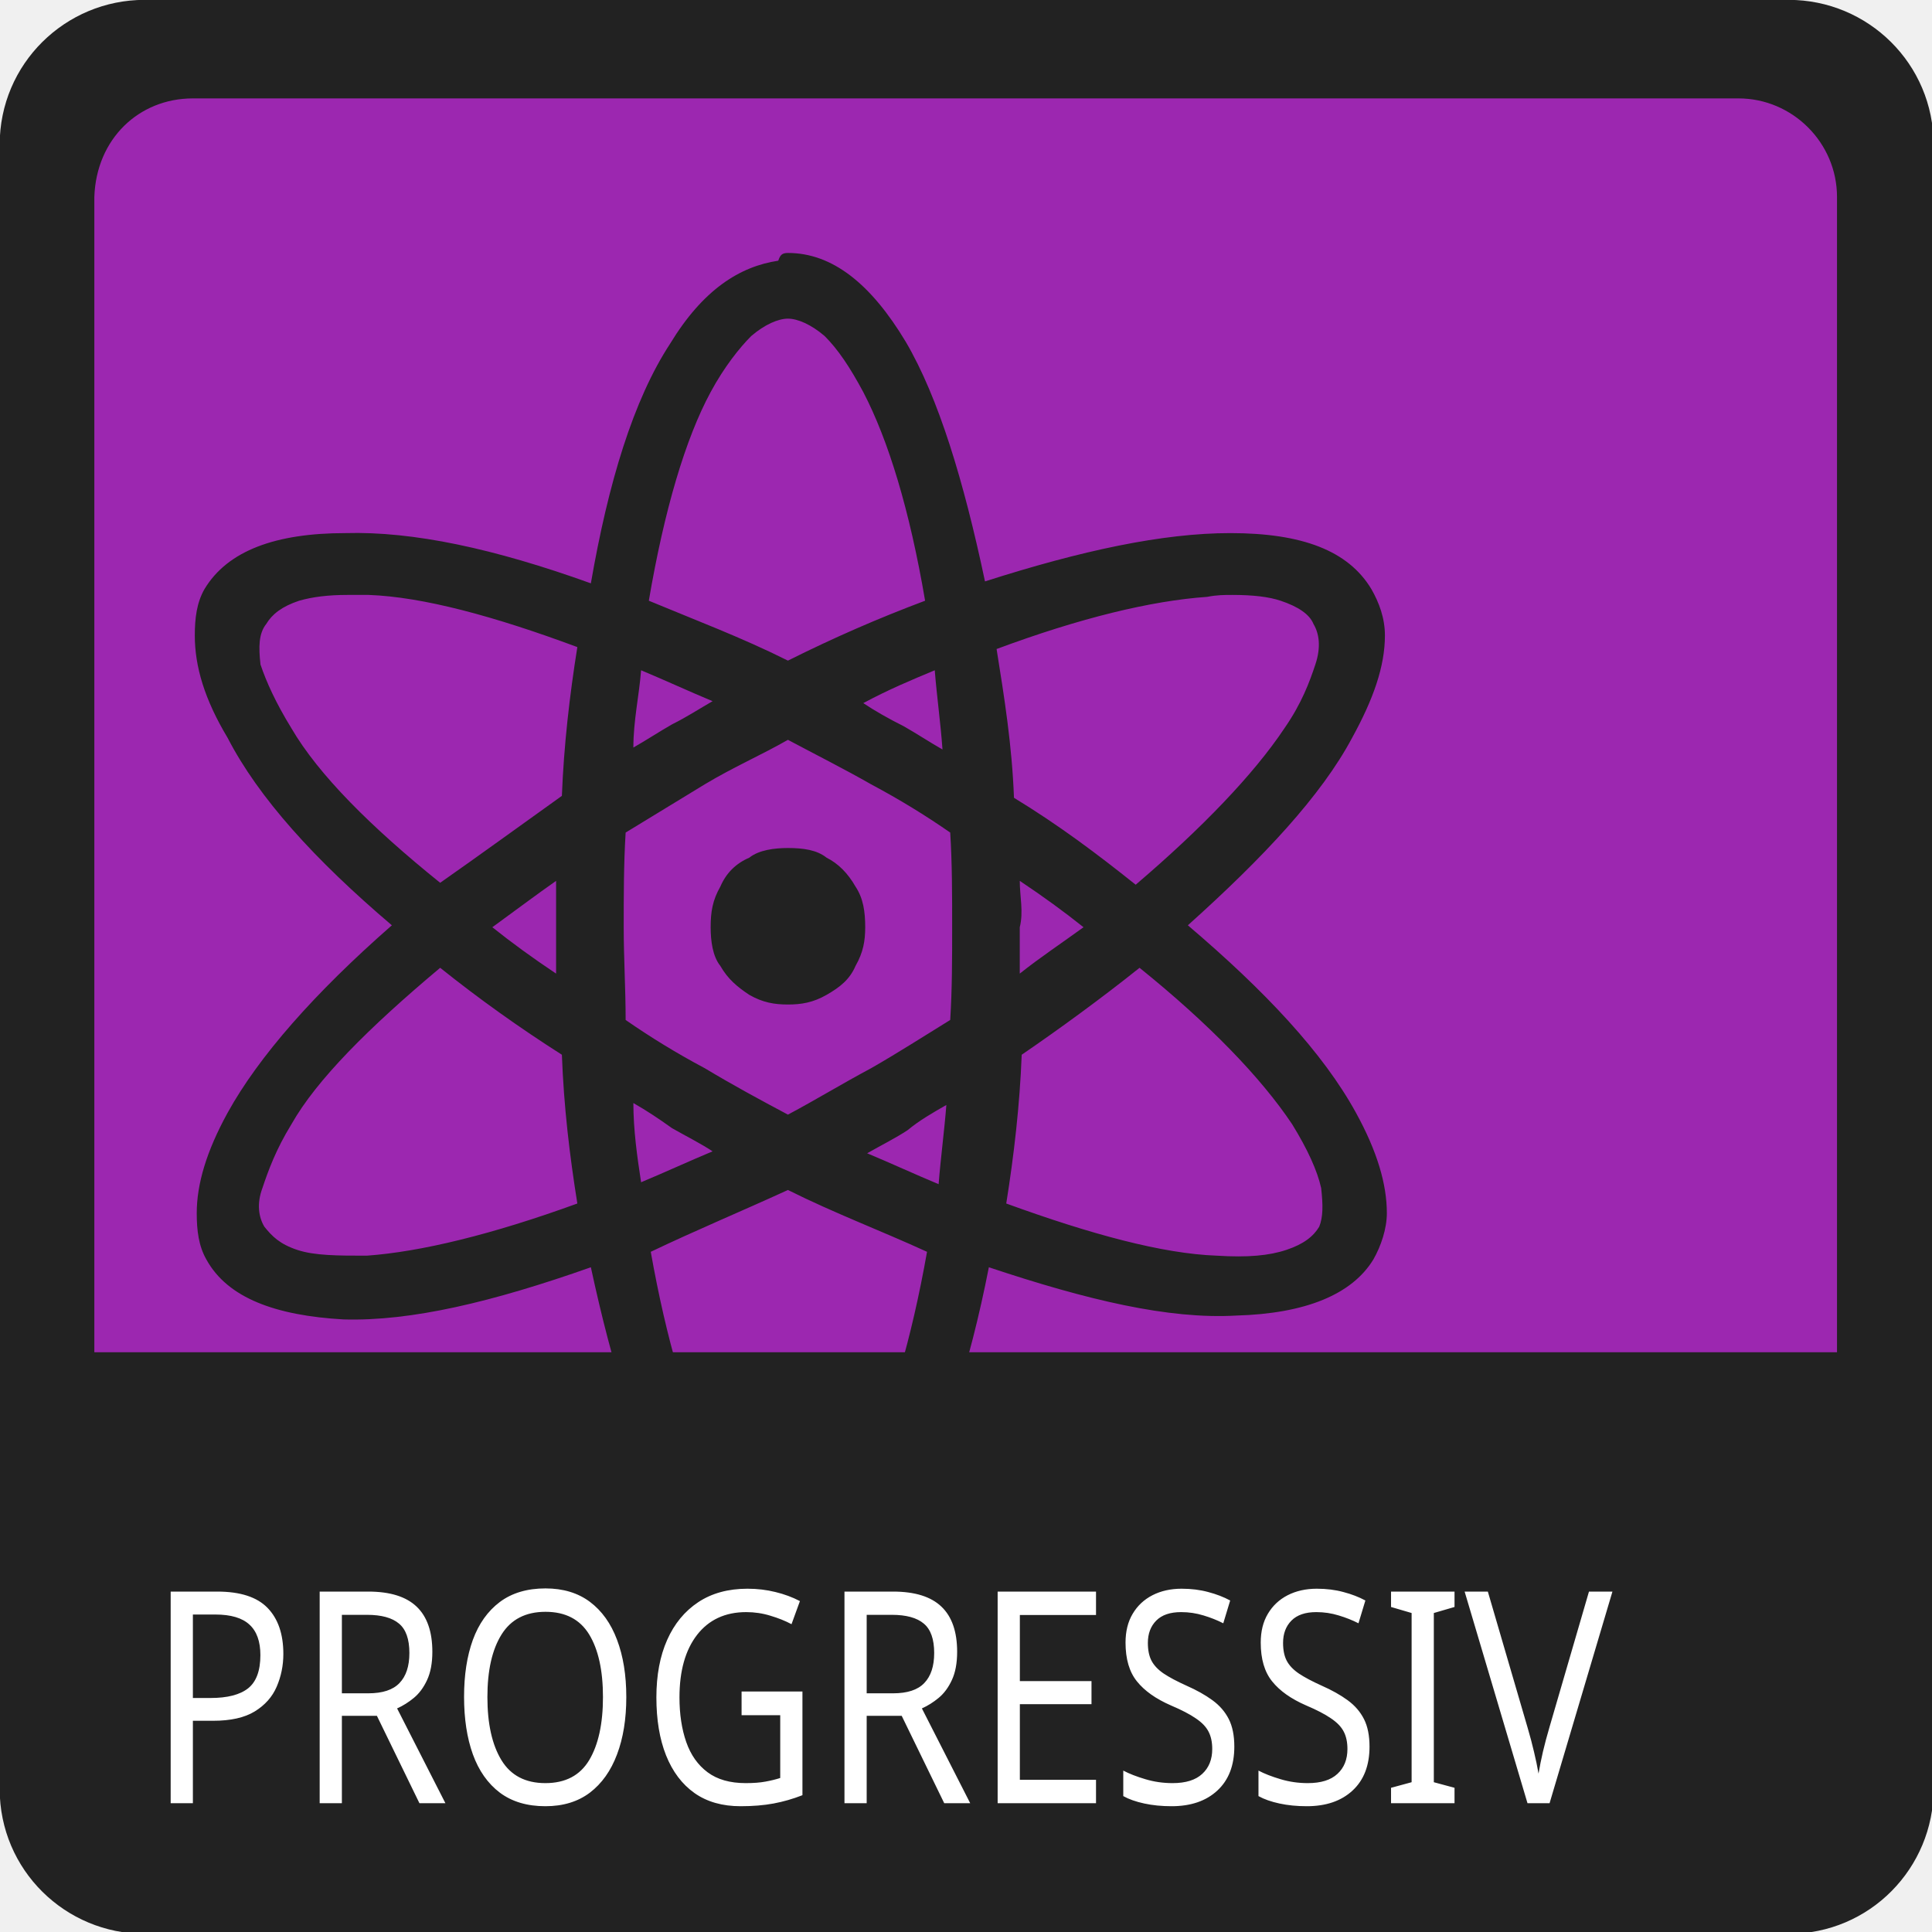
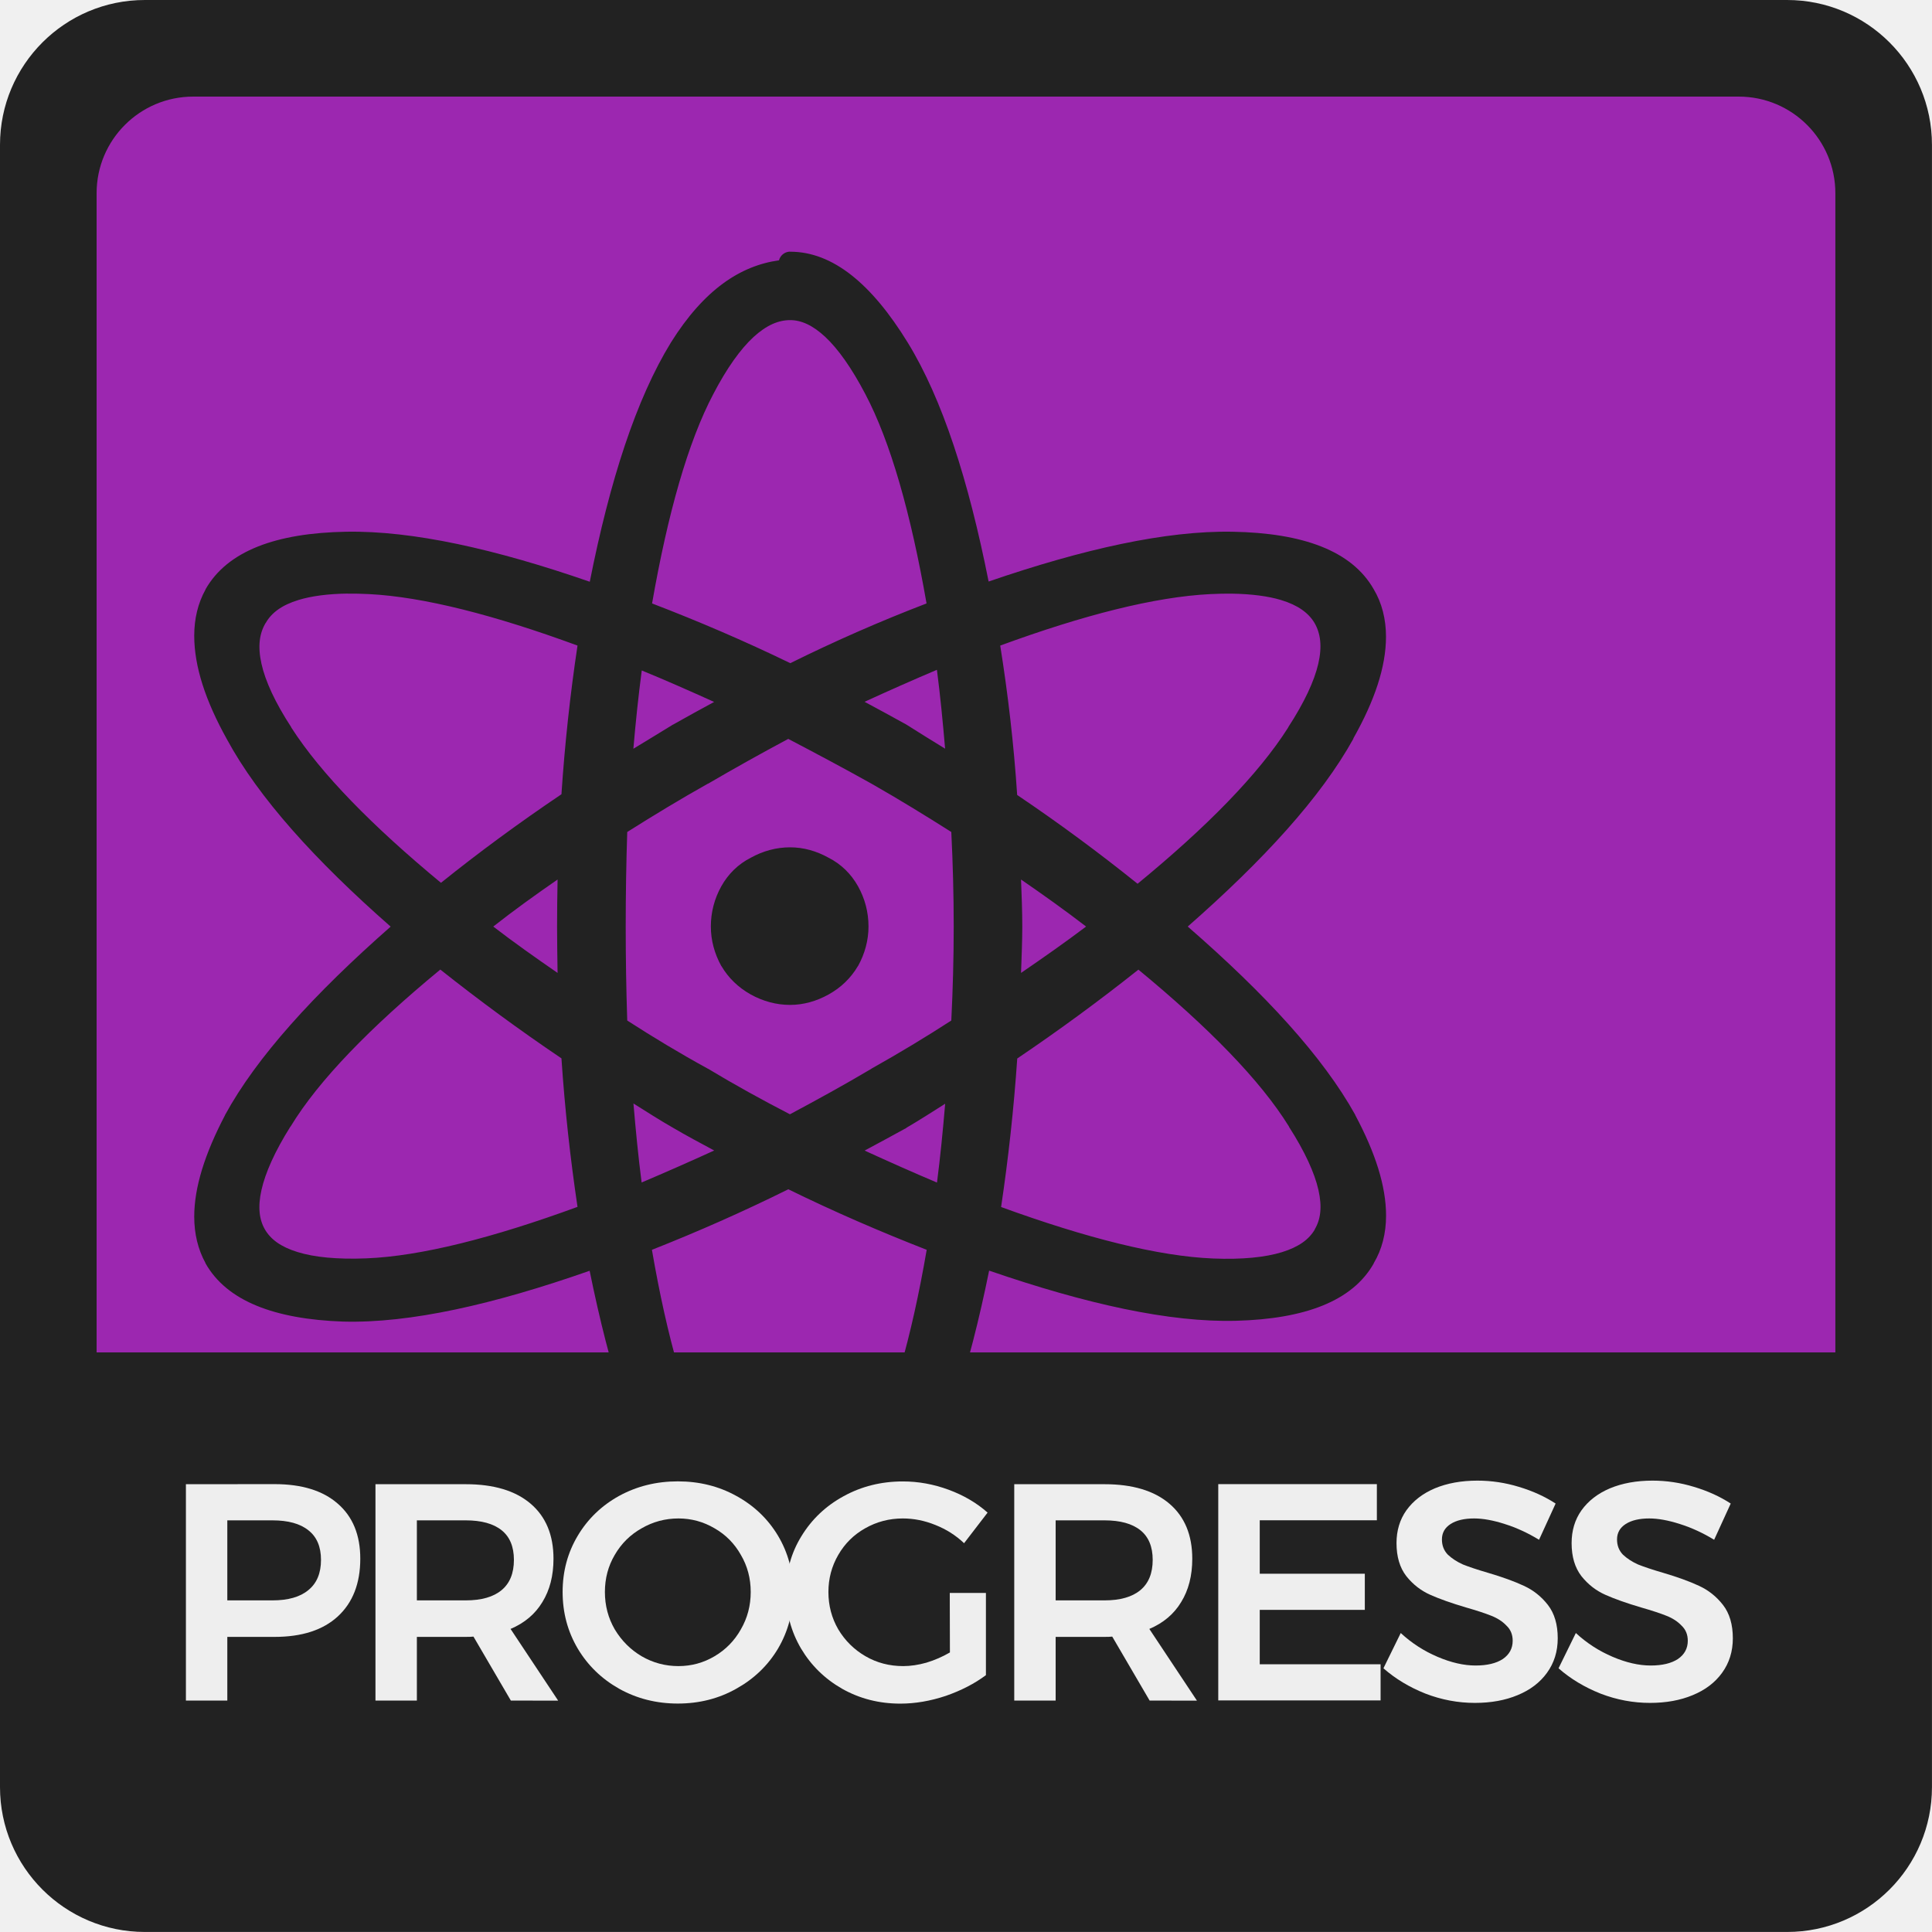
- <svg xmlns="http://www.w3.org/2000/svg" version="1.1" id="svg8" x="0px" y="0px" viewBox="0 0 200 200" style="enable-background:new 0 0 200 200;" xml:space="preserve">
-   <style type="text/css">
- 	.st0{enable-background:new    ;}
- 	.st1{fill:#EEEEEE;}
- 	.st2{fill:#222222;}
- 	.st3{fill:#9C27B0;}
- 	.st4{fill:#FFFFFF;}
- 	.st5{font-family:'Montserrat-Regular';}
- 	.st6{font-size:30.667px;}
- </style>
-   <defs>
- 	
- 	
- 		</defs>
-   <text transform="matrix(1 0 0 1 -1010.783 -268.4608)" class="st1 st5" style="font-size:32px;">ORD</text>
-   <g>
-     <g id="g5375" transform="matrix(2,0,0,2,41.76636,153.5865)">
-       <path id="rect5363_1_" class="st2" d="M-13.4-76.8h85.1c4.1,0,7.5,3.3,7.5,7.5v85.1c0,4.1-3.3,7.5-7.5,7.5h-85.1    c-4.1,0-7.5-3.3-7.5-7.5v-85.1C-20.9-73.5-17.5-76.8-13.4-76.8z" />
-       <path id="rect5365_1_" class="st3" d="M-10.9-71.7h80c2.8,0,5.1,2.3,5.1,5.1v80c0,2.8-2.3,5.1-5.1,5.1h-80c-2.8,0-5.1-2.3-5.1-5.1    v-80C-15.9-69.6-13.7-71.7-10.9-71.7z" />
-       <path id="text5407_1_" class="st2" d="M19.9-63.7c-0.3,0-0.4,0.1-0.5,0.4l0,0    c-2,0.3-3.9,1.5-5.6,4.3c-1.9,2.9-3.2,7.2-4.1,12.4C4.7-48.4,0.5-49.3-3-49.2c-3.6,0-6.1,0.9-7.3,2.9l0,0    c-0.4,0.7-0.5,1.5-0.5,2.4c0,1.6,0.5,3.3,1.7,5.3c1.6,3.1,4.5,6.3,8.5,9.7c-4,3.5-6.9,6.8-8.5,9.7l0,0c-1.1,2-1.6,3.7-1.6,5.2    c0,0.9,0.1,1.7,0.5,2.4l0,0c1.1,2,3.6,2.9,7.1,3.1l0,0c3.5,0.1,7.7-0.9,12.8-2.7c1.1,5.1,2.4,9.3,4.1,12.3l0,0    c1.9,3.1,4,4.8,6.3,4.8s4.3-1.7,6.1-4.8l0,0c1.7-2.9,3.1-7.2,4.1-12.3c5.1,1.7,9.3,2.7,12.8,2.5c3.6-0.1,6-1.1,7.1-2.9l0,0    c0.4-0.7,0.7-1.6,0.7-2.4c0-1.5-0.5-3.2-1.6-5.2l0,0c-1.7-3.1-4.7-6.3-8.7-9.7c3.9-3.5,6.9-6.7,8.5-9.7l0,0c1.1-2,1.7-3.7,1.7-5.3    c0-0.9-0.3-1.7-0.7-2.4c-1.2-2-3.6-2.9-7.3-2.9c-3.5,0-7.7,0.9-12.7,2.5c-1.1-5.2-2.4-9.5-4.1-12.4C24.2-62.1,22.2-63.7,19.9-63.7    L19.9-63.7L19.9-63.7z M19.9-60.3c0.5,0,1.2,0.3,1.9,0.9c0.7,0.7,1.3,1.6,2,2.9c1.3,2.5,2.4,6.1,3.2,10.8    c-2.4,0.9-4.7,1.9-7.1,3.1c-2.4-1.2-4.8-2.1-7.2-3.1c0.8-4.7,1.9-8.4,3.2-10.8c0.7-1.3,1.5-2.3,2.1-2.9    C18.7-60,19.4-60.3,19.9-60.3L19.9-60.3z M-2.9-46c0.4,0,0.7,0,1.1,0C1-45.9,4.7-44.9,9-43.3c-0.4,2.5-0.7,5.1-0.8,7.7    c-2.1,1.5-4.3,3.1-6.3,4.5c-3.6-2.9-6.3-5.6-7.7-8l0,0c-0.8-1.3-1.3-2.4-1.6-3.3c-0.1-0.9-0.1-1.6,0.3-2.1l0,0    c0.3-0.5,0.8-0.9,1.7-1.2C-4.7-45.9-3.9-46-2.9-46L-2.9-46z M42.9-46c1.1,0,1.9,0.1,2.5,0.3c0.9,0.3,1.5,0.7,1.7,1.2    c0.3,0.5,0.4,1.2,0.1,2.1c-0.3,0.9-0.7,2-1.6,3.3l0,0c-1.6,2.4-4.3,5.2-7.7,8.1c-2-1.6-4-3.1-6.3-4.5c-0.1-2.7-0.5-5.2-0.9-7.7    c4.3-1.6,8-2.5,10.9-2.7l0,0C42.1-46,42.5-46,42.9-46L42.9-46z M27.5-42.1c0.1,1.3,0.3,2.7,0.4,4.1c-0.7-0.4-1.3-0.8-2-1.2l0,0    c-0.8-0.4-1.5-0.8-2.1-1.2C25.1-41.1,26.3-41.6,27.5-42.1L27.5-42.1z M12.3-42.1c1.2,0.5,2.5,1.1,3.7,1.6    c-0.7,0.4-1.3,0.8-2.1,1.2l0,0c-0.7,0.4-1.3,0.8-2,1.2C11.9-39.5,12.2-40.8,12.3-42.1L12.3-42.1z M19.9-38.5    c1.5,0.8,2.9,1.5,4.3,2.3c1.5,0.8,2.8,1.6,4.1,2.5c0.1,1.6,0.1,3.2,0.1,4.9c0,1.6,0,3.2-0.1,4.8c-1.3,0.8-2.7,1.7-4.1,2.5l0,0    c-1.5,0.8-2.8,1.6-4.3,2.4c-1.5-0.8-2.8-1.5-4.3-2.4l0,0c-1.5-0.8-2.8-1.6-4.1-2.5c0-1.6-0.1-3.2-0.1-4.8c0-1.6,0-3.3,0.1-4.9    c1.3-0.8,2.8-1.7,4.1-2.5l0,0C17.1-37.1,18.5-37.7,19.9-38.5L19.9-38.5z M19.9-32.9c-0.7,0-1.5,0.1-2,0.5    c-0.7,0.3-1.2,0.8-1.5,1.5c-0.4,0.7-0.5,1.3-0.5,2.1c0,0.7,0.1,1.5,0.5,2l0,0c0.4,0.7,0.9,1.1,1.5,1.5c0.7,0.4,1.3,0.5,2,0.5    s1.3-0.1,2-0.5c0.7-0.4,1.2-0.8,1.5-1.5l0,0c0.4-0.7,0.5-1.3,0.5-2c0-0.8-0.1-1.5-0.5-2.1c-0.4-0.7-0.9-1.2-1.5-1.5    C21.4-32.8,20.7-32.9,19.9-32.9L19.9-32.9z M7.9-31.2c0,0.8,0,1.6,0,2.4c0,0.8,0,1.6,0,2.4c-1.2-0.8-2.3-1.6-3.3-2.4    C5.7-29.6,6.9-30.5,7.9-31.2z M31.9-31.2c1.2,0.8,2.3,1.6,3.3,2.4c-1.1,0.8-2.3,1.6-3.3,2.4c0-0.8,0-1.6,0-2.4    C32.1-29.6,31.9-30.4,31.9-31.2z M1.9-26.7c2,1.6,4.1,3.1,6.3,4.5c0.1,2.7,0.4,5.2,0.8,7.7c-4.4,1.6-8.1,2.5-10.9,2.7    c-1.5,0-2.7,0-3.6-0.3s-1.3-0.7-1.7-1.2c-0.3-0.5-0.4-1.2-0.1-2c0.3-0.9,0.7-2,1.5-3.3l0,0C-4.5-20.9-1.8-23.6,1.9-26.7L1.9-26.7z     M38.1-26.7c3.6,2.9,6.3,5.7,7.9,8.1l0,0c0.8,1.3,1.3,2.4,1.5,3.3c0.1,0.9,0.1,1.5-0.1,2l0,0c-0.3,0.5-0.8,0.9-1.7,1.2    c-0.9,0.3-2,0.4-3.6,0.3c-2.8-0.1-6.5-1.1-10.9-2.7c0.4-2.5,0.7-5.1,0.8-7.7C33.9-23.5,36.1-25.1,38.1-26.7L38.1-26.7z M11.9-19.7    c0.7,0.4,1.3,0.8,2,1.3c0.7,0.4,1.5,0.8,2.1,1.2c-1.2,0.5-2.5,1.1-3.7,1.6C12.1-16.9,11.9-18.3,11.9-19.7L11.9-19.7z M28.1-19.6    c-0.1,1.3-0.3,2.8-0.4,4.1c-1.2-0.5-2.5-1.1-3.7-1.6c0.7-0.4,1.5-0.8,2.1-1.2l0,0C26.7-18.8,27.4-19.2,28.1-19.6L28.1-19.6z     M19.9-15.2c2.4,1.2,4.8,2.1,7.2,3.2c-0.8,4.5-1.9,8.3-3.2,10.8l0,0c-0.7,1.3-1.3,2.4-2,2.9c-0.7,0.7-1.3,0.9-1.9,0.9    c-0.7,0-1.2-0.3-1.9-0.9s-1.3-1.6-2.1-2.9c-1.3-2.5-2.4-6.3-3.2-10.8C15.1-13.1,17.5-14.1,19.9-15.2L19.9-15.2z" />
-       <path id="path5369_2_" class="st2" d="M-18.2-6.8V8.9c0,5.9,4.7,10.5,10.5,10.5h73.5    c5.9,0,10.5-4.7,10.5-10.5V-6.8H-18.2z" />
-       <g id="text5373">
-         <path id="path4608" class="st1" d="M-6.7,0c1.5,0,2.5,0.4,3.2,1.1c0.8,0.7,1.2,1.6,1.2,2.8     c0,1.3-0.4,2.3-1.2,2.9c-0.8,0.7-1.9,1.1-3.2,1.1h-2.4v3.3h-2.1V0H-6.7z M-6.9,6C-6.1,6-5.4,5.9-5,5.5c0.4-0.4,0.7-0.9,0.7-1.6     S-4.6,2.7-5,2.3c-0.4-0.4-1.1-0.5-1.9-0.5h-2.4v4.1h2.4V6z" />
-         <path id="path4610" class="st1" d="M5.5,11.2l-2-3.3c-0.1,0-0.3,0-0.4,0H0.6v3.3h-2.1V0h4.7     c1.5,0,2.5,0.4,3.3,1.1s1.2,1.6,1.2,2.8c0,0.9-0.1,1.6-0.5,2.3C6.7,6.8,6.2,7.2,5.5,7.5l2.4,3.7H5.5z M0.6,6h2.5     C3.9,6,4.6,5.9,5,5.5c0.4-0.4,0.7-0.9,0.7-1.6S5.4,2.7,5,2.3C4.6,1.9,3.9,1.7,3.1,1.7H0.6V6z" />
-         <path id="path4612" class="st1" d="M14.2-0.1c1.1,0,2.1,0.3,3.1,0.8s1.6,1.2,2.1,2     s0.8,1.9,0.8,2.9c0,1.1-0.3,2-0.8,2.9c-0.5,0.9-1.2,1.6-2.1,2.1c-0.9,0.5-1.9,0.8-3.1,0.8s-2.1-0.3-3.1-0.8     C10.2,10.1,9.5,9.5,9,8.5C8.5,7.6,8.2,6.7,8.2,5.6c0-1.1,0.3-2,0.8-2.9c0.5-0.9,1.2-1.6,2.1-2C12.1,0.1,13-0.1,14.2-0.1z      M14.2,1.9c-0.7,0-1.3,0.1-1.9,0.5c-0.5,0.3-1.1,0.8-1.3,1.3c-0.4,0.5-0.5,1.2-0.5,1.9s0.1,1.3,0.5,2c0.4,0.5,0.8,1.1,1.3,1.3     c0.5,0.4,1.2,0.5,1.9,0.5c0.7,0,1.3-0.1,1.9-0.5c0.5-0.4,1.1-0.8,1.3-1.3c0.4-0.5,0.5-1.2,0.5-2s-0.1-1.3-0.5-1.9     c-0.3-0.5-0.8-1.1-1.3-1.3C15.5,2,14.9,1.9,14.2,1.9z" />
-         <path id="path4614" class="st1" d="M28.2,5.6h1.9v4.3c-0.5,0.4-1.3,0.8-2.1,1.1     c-0.8,0.3-1.6,0.4-2.4,0.4c-1.1,0-2.1-0.3-3.1-0.8c-0.9-0.5-1.6-1.2-2.1-2.1c-0.5-0.9-0.8-1.9-0.8-2.9c0-1.1,0.3-2,0.8-2.9     c0.5-0.9,1.2-1.6,2.1-2c0.9-0.5,2-0.8,3.1-0.8c0.8,0,1.6,0.1,2.4,0.4c0.8,0.3,1.5,0.7,2,1.2l-1.2,1.6c-0.4-0.4-0.9-0.7-1.5-0.9     s-1.1-0.4-1.7-0.4c-0.7,0-1.3,0.1-2,0.5c-0.5,0.3-1.1,0.8-1.3,1.3c-0.4,0.5-0.5,1.2-0.5,1.9s0.1,1.3,0.5,2     c0.4,0.5,0.8,1.1,1.5,1.3c0.5,0.4,1.2,0.5,2,0.5c0.4,0,0.8,0,1.2-0.1c0.4-0.1,0.8-0.3,1.2-0.5V5.6H28.2z" />
-         <path id="path4616" class="st1" d="M38.6,11.2l-2-3.3c-0.1,0-0.3,0-0.4,0h-2.5v3.3h-2.1V0h4.7     c1.5,0,2.5,0.4,3.3,1.1s1.2,1.6,1.2,2.8c0,0.9-0.1,1.6-0.5,2.3c-0.4,0.7-0.9,1.1-1.6,1.3l2.4,3.7H38.6z M33.7,6h2.5     c0.8,0,1.5-0.1,1.9-0.5c0.4-0.4,0.7-0.9,0.7-1.6s-0.3-1.2-0.7-1.6c-0.4-0.4-1.1-0.5-1.9-0.5h-2.5V6z" />
-         <path id="path4618" class="st1" d="M42.2,0h8.3v1.9h-6v2.8h5.5v1.9h-5.5v2.8h6.3v1.9h-8.4V0     H42.2z" />
-         <path id="path4620" class="st1" d="M58.7,2.9c-0.5-0.4-1.2-0.7-1.7-0.8s-1.1-0.3-1.6-0.3     c-0.5,0-0.9,0.1-1.2,0.3c-0.3,0.1-0.4,0.4-0.4,0.8c0,0.3,0.1,0.5,0.3,0.8c0.3,0.3,0.5,0.4,0.8,0.5c0.3,0.1,0.8,0.3,1.3,0.4     c0.8,0.3,1.3,0.4,1.9,0.7s0.9,0.5,1.2,0.9c0.4,0.4,0.5,1.1,0.5,1.7s-0.1,1.3-0.5,1.7c-0.4,0.5-0.9,0.9-1.5,1.2     c-0.7,0.3-1.3,0.4-2.3,0.4s-1.7-0.1-2.5-0.5c-0.8-0.3-1.6-0.8-2.1-1.3l0.9-1.9c0.5,0.5,1.2,0.9,1.9,1.2c0.7,0.3,1.3,0.4,2,0.4     c0.5,0,1.1-0.1,1.5-0.4c0.4-0.3,0.5-0.5,0.5-0.9c0-0.3-0.1-0.5-0.3-0.8c-0.3-0.3-0.4-0.4-0.8-0.5c-0.3-0.1-0.8-0.3-1.3-0.4     c-0.8-0.3-1.3-0.4-1.9-0.7c-0.5-0.3-0.9-0.5-1.2-0.9c-0.4-0.4-0.5-1.1-0.5-1.7s0.1-1.2,0.5-1.7s0.8-0.9,1.5-1.2     c0.7-0.3,1.3-0.4,2.3-0.4c0.7,0,1.5,0.1,2.1,0.3c0.7,0.3,1.3,0.5,1.9,0.8L58.7,2.9z" />
-         <path id="path4622" class="st1" d="M67.8,2.9c-0.5-0.4-1.2-0.7-1.7-0.8S65,1.9,64.5,1.9     c-0.5,0-0.9,0.1-1.2,0.3c-0.3,0.1-0.4,0.4-0.4,0.8c0,0.3,0.1,0.5,0.3,0.8c0.3,0.3,0.5,0.4,0.8,0.5s0.8,0.3,1.3,0.4     c0.8,0.3,1.3,0.4,1.9,0.7s0.9,0.5,1.2,0.9c0.4,0.4,0.5,1.1,0.5,1.7s-0.1,1.3-0.5,1.7c-0.4,0.5-0.9,0.9-1.5,1.2     c-0.7,0.3-1.3,0.4-2.3,0.4s-1.7-0.1-2.5-0.5c-0.8-0.3-1.6-0.8-2.1-1.3l0.9-1.9c0.5,0.5,1.2,0.9,1.9,1.2c0.7,0.3,1.3,0.4,2,0.4     c0.5,0,1.1-0.1,1.5-0.4c0.4-0.3,0.5-0.5,0.5-0.9c0-0.3-0.1-0.5-0.3-0.8c-0.3-0.3-0.4-0.4-0.8-0.5c-0.3-0.1-0.8-0.3-1.3-0.4     c-0.8-0.3-1.3-0.4-1.9-0.7c-0.5-0.3-0.9-0.5-1.2-0.9c-0.4-0.4-0.5-1.1-0.5-1.7s0.1-1.2,0.5-1.7c0.4-0.5,0.8-0.9,1.5-1.2     c0.7-0.3,1.3-0.4,2.3-0.4c0.7,0,1.5,0.1,2.1,0.3C67.8,0,68.5,0.3,69,0.5L67.8,2.9z" />
+ <svg xmlns="http://www.w3.org/2000/svg" width="200" height="200" viewBox="0 0 52.917 52.917" version="1.1" id="svg8">
+   <defs id="defs2">
+     </defs>
+   <g id="layer1" transform="translate(98.04881,-95.14345)">
+     <g style="stroke-width:0.5" id="g5375" transform="matrix(2,0,0,2,-98.04881,95.14345)">
+       <rect ry="1.984" rx="1.984" style="opacity:1;fill:#222222;fill-opacity:1;fill-rule:nonzero;stroke:none;stroke-width:0.25;stroke-linecap:butt;stroke-linejoin:round;stroke-miterlimit:4;stroke-dasharray:none;stroke-dashoffset:0;stroke-opacity:0.909;paint-order:normal" id="rect5363" width="26.458" height="26.458" x="0" y="-1.110223e-16" />
+       <rect ry="1.323" rx="1.323" y="1.323" x="1.323" height="23.812" width="23.812" id="rect5365" style="opacity:1;fill:#9c27b0;fill-opacity:1;fill-rule:nonzero;stroke:none;stroke-width:0.25;stroke-linecap:butt;stroke-linejoin:round;stroke-miterlimit:4;stroke-dasharray:none;stroke-dashoffset:0;stroke-opacity:0.909;paint-order:normal" />
+       <path style="font-style:normal;font-variant:normal;font-weight:bold;font-stretch:normal;font-size:4.233px;line-height:4.233px;font-family:Montserrat;-inkscape-font-specification:'Montserrat Bold';text-align:center;text-anchor:middle;opacity:1;fill:#222222;fill-opacity:1;fill-rule:nonzero;stroke:none;stroke-width:0.25;stroke-linecap:butt;stroke-linejoin:round;stroke-miterlimit:4;stroke-dasharray:none;stroke-dashoffset:0;stroke-opacity:0.909;paint-order:normal" d="m 10.805,3.447 a 0.159,0.159 0 0 0 -0.136,0.115 0.159,0.159 0 0 0 0,0.003 C 10.141,3.638 9.642,3.965 9.188,4.691 8.712,5.466 8.352,6.58 8.077,7.967 6.781,7.518 5.653,7.266 4.741,7.282 3.782,7.299 3.115,7.544 2.815,8.07 a 0.159,0.159 0 0 0 0,0.003 C 2.711,8.26 2.66,8.473 2.66,8.707 c 0,0.421 0.155,0.892 0.448,1.418 0.433,0.8 1.208,1.657 2.242,2.565 -1.051,0.924 -1.836,1.787 -2.268,2.58 a 0.159,0.159 0 0 0 0,0.002 c -0.275,0.525 -0.422,0.986 -0.422,1.39 0,0.234 0.051,0.447 0.154,0.635 a 0.159,0.159 0 0 0 0,0.003 c 0.291,0.517 0.944,0.766 1.886,0.799 a 0.159,0.159 0 0 0 0.003,0 c 0.914,0.024 2.054,-0.234 3.372,-0.696 0.274,1.348 0.623,2.453 1.087,3.236 a 0.159,0.159 0 0 0 0,0.002 c 0.5,0.826 1.051,1.282 1.659,1.282 0.601,0 1.143,-0.457 1.635,-1.282 a 0.159,0.159 0 0 0 0,-0.002 c 0.464,-0.784 0.816,-1.888 1.09,-3.238 1.33,0.458 2.473,0.711 3.381,0.687 0.941,-0.025 1.594,-0.269 1.886,-0.785 v -0.003 c 0.113,-0.189 0.169,-0.41 0.169,-0.652 0,-0.404 -0.146,-0.86 -0.422,-1.377 a 0.159,0.159 0 0 0 0,-0.003 c -0.443,-0.797 -1.234,-1.657 -2.294,-2.579 1.036,-0.909 1.823,-1.768 2.27,-2.575 h -0.003 c 0.292,-0.518 0.448,-0.98 0.448,-1.394 0,-0.242 -0.056,-0.463 -0.169,-0.652 C 18.512,7.543 17.844,7.299 16.878,7.282 15.967,7.266 14.838,7.518 13.539,7.964 13.264,6.579 12.907,5.466 12.431,4.691 11.939,3.89 11.406,3.447 10.821,3.447 a 0.159,0.159 0 0 0 -0.016,0 z m 0.016,0.937 c 0.15,0 0.308,0.068 0.483,0.232 0.175,0.164 0.36,0.425 0.546,0.78 0.346,0.655 0.624,1.638 0.839,2.868 C 12.063,8.504 11.441,8.776 10.823,9.082 10.19,8.775 9.558,8.505 8.93,8.264 9.145,7.033 9.423,6.051 9.769,5.396 9.954,5.041 10.141,4.78 10.319,4.616 10.498,4.452 10.661,4.384 10.821,4.384 Z M 4.764,8.13 c 0.091,-0.001 0.187,6.346e-4 0.289,0.006 0.747,0.038 1.718,0.287 2.856,0.705 C 7.809,9.506 7.735,10.185 7.689,10.877 7.109,11.268 6.559,11.672 6.039,12.09 5.101,11.314 4.396,10.597 3.989,9.963 a 0.159,0.159 0 0 0 0,-0.003 C 3.768,9.621 3.634,9.329 3.581,9.091 3.528,8.853 3.552,8.676 3.637,8.533 a 0.159,0.159 0 0 0 0.003,-0.003 c 0.078,-0.137 0.217,-0.243 0.45,-0.314 0.175,-0.053 0.401,-0.084 0.674,-0.087 z m 12.103,0 c 0.273,0.004 0.499,0.034 0.676,0.087 0.234,0.071 0.377,0.177 0.459,0.314 0.082,0.142 0.107,0.319 0.052,0.558 -0.055,0.239 -0.192,0.532 -0.413,0.872 a 0.159,0.159 0 0 0 0,0.003 c -0.407,0.641 -1.116,1.363 -2.062,2.139 -0.521,-0.419 -1.069,-0.825 -1.649,-1.216 -0.046,-0.698 -0.126,-1.38 -0.232,-2.046 1.138,-0.417 2.114,-0.667 2.878,-0.705 h 0.002 c 0.102,-0.005 0.198,-0.007 0.29,-0.006 z m -4.036,1.043 c 0.046,0.354 0.081,0.715 0.112,1.08 -0.176,-0.108 -0.351,-0.216 -0.527,-0.328 a 0.159,0.159 0 0 0 -0.007,-0.004 C 12.215,9.812 12.028,9.713 11.84,9.611 12.174,9.458 12.505,9.311 12.831,9.173 Z m -4.042,0.009 c 0.327,0.134 0.657,0.28 0.991,0.431 -0.186,0.101 -0.37,0.201 -0.56,0.309 a 0.159,0.159 0 0 0 -0.005,0.002 c -0.183,0.113 -0.362,0.221 -0.541,0.33 0.031,-0.364 0.069,-0.724 0.115,-1.073 z m 2.006,0.937 c 0.38,0.199 0.76,0.401 1.141,0.614 0.372,0.212 0.734,0.434 1.092,0.661 0.021,0.425 0.033,0.856 0.033,1.296 0,0.432 -0.012,0.861 -0.033,1.286 -0.35,0.226 -0.713,0.446 -1.092,0.658 a 0.159,0.159 0 0 0 -0.003,0.003 c -0.371,0.22 -0.744,0.425 -1.115,0.623 -0.383,-0.198 -0.757,-0.404 -1.12,-0.623 a 0.159,0.159 0 0 0 -0.007,-0.003 c -0.386,-0.212 -0.751,-0.432 -1.101,-0.658 -0.014,-0.425 -0.021,-0.854 -0.021,-1.286 0,-0.44 0.007,-0.87 0.021,-1.296 0.358,-0.226 0.724,-0.448 1.103,-0.661 a 0.159,0.159 0 0 0 0.003,0 c 0.363,-0.212 0.729,-0.416 1.099,-0.614 z m 0.025,1.485 c -0.189,0 -0.371,0.05 -0.539,0.143 -0.171,0.087 -0.308,0.221 -0.403,0.391 -0.094,0.169 -0.143,0.355 -0.143,0.55 0,0.189 0.05,0.373 0.143,0.541 a 0.159,0.159 0 0 0 0.003,0.003 c 0.095,0.162 0.232,0.293 0.4,0.387 0.168,0.093 0.35,0.143 0.539,0.143 0.182,0 0.361,-0.05 0.528,-0.143 0.169,-0.094 0.305,-0.225 0.4,-0.387 a 0.159,0.159 0 0 0 0.003,-0.003 c 0.093,-0.168 0.143,-0.352 0.143,-0.541 0,-0.196 -0.049,-0.381 -0.143,-0.55 -0.095,-0.17 -0.232,-0.304 -0.403,-0.391 -0.167,-0.093 -0.345,-0.143 -0.528,-0.143 z m -3.184,0.441 c -0.004,0.214 -0.007,0.426 -0.007,0.644 0,0.212 0.004,0.423 0.007,0.635 -0.303,-0.209 -0.6,-0.419 -0.881,-0.635 0.281,-0.221 0.577,-0.434 0.881,-0.644 z m 6.347,0 c 0.305,0.21 0.604,0.423 0.891,0.644 -0.286,0.216 -0.586,0.426 -0.891,0.635 0.007,-0.212 0.017,-0.423 0.017,-0.635 0,-0.217 -0.009,-0.43 -0.017,-0.644 z M 6.03,13.278 c 0.528,0.419 1.078,0.824 1.659,1.216 0.046,0.691 0.121,1.369 0.22,2.034 -1.161,0.425 -2.145,0.675 -2.891,0.705 C 4.619,17.249 4.303,17.218 4.073,17.146 3.843,17.075 3.706,16.971 3.628,16.837 3.551,16.704 3.528,16.531 3.581,16.296 3.634,16.06 3.764,15.768 3.977,15.429 a 0.159,0.159 0 0 0 0.003,-0.002 c 0.383,-0.631 1.09,-1.357 2.05,-2.149 z m 9.559,0 c 0.961,0.792 1.673,1.518 2.064,2.151 a 0.159,0.159 0 0 0 0,0.003 c 0.217,0.339 0.35,0.63 0.403,0.865 0.053,0.235 0.029,0.405 -0.051,0.539 a 0.159,0.159 0 0 0 0,0.003 c -0.078,0.134 -0.218,0.238 -0.448,0.309 -0.23,0.071 -0.546,0.103 -0.944,0.087 -0.747,-0.03 -1.735,-0.28 -2.903,-0.705 0.099,-0.665 0.174,-1.343 0.221,-2.034 0.58,-0.392 1.131,-0.797 1.658,-1.216 z m -6.914,1.834 c 0.179,0.112 0.356,0.227 0.546,0.335 0.184,0.108 0.372,0.208 0.56,0.309 -0.335,0.153 -0.667,0.299 -0.994,0.438 -0.046,-0.355 -0.081,-0.717 -0.112,-1.082 z m 4.269,0.003 c -0.031,0.365 -0.066,0.726 -0.112,1.08 -0.327,-0.138 -0.657,-0.285 -0.991,-0.438 0.188,-0.101 0.374,-0.201 0.57,-0.309 a 0.159,0.159 0 0 0 0.002,-0.003 c 0.183,-0.107 0.356,-0.219 0.532,-0.33 z m -2.148,1.172 c 0.628,0.308 1.26,0.581 1.895,0.829 -0.207,1.202 -0.482,2.172 -0.829,2.844 a 0.159,0.159 0 0 0 0,0.003 c -0.181,0.359 -0.367,0.622 -0.544,0.787 -0.177,0.166 -0.337,0.234 -0.497,0.234 -0.165,0 -0.33,-0.071 -0.511,-0.237 -0.181,-0.166 -0.368,-0.428 -0.553,-0.787 -0.347,-0.672 -0.622,-1.642 -0.829,-2.844 0.626,-0.247 1.249,-0.522 1.868,-0.829 z" id="text5407" />
+       <path id="path5369" d="m 0.728,18.521 v 4.167 c 0,1.539 1.239,2.778 2.778,2.778 H 22.953 c 1.539,0 2.778,-1.239 2.778,-2.778 v -4.167 z" style="opacity:1;fill:#222222;fill-opacity:1;fill-rule:nonzero;stroke:none;stroke-width:0.25;stroke-linecap:butt;stroke-linejoin:round;stroke-miterlimit:4;stroke-dasharray:none;stroke-dashoffset:0;stroke-opacity:0.909;paint-order:normal" />
+       <g id="text5373" style="font-style:normal;font-variant:normal;font-weight:500;font-stretch:normal;font-size:4.233px;line-height:4.233px;font-family:Montserrat;-inkscape-font-specification:'Montserrat Medium';text-align:center;letter-spacing:-0.265px;text-anchor:middle;opacity:1;fill:#eeeeee;fill-opacity:1;fill-rule:nonzero;stroke:none;stroke-width:0.25;stroke-linecap:butt;stroke-linejoin:round;stroke-miterlimit:4;stroke-dasharray:none;stroke-dashoffset:0;stroke-opacity:0.909;paint-order:normal" aria-label="PROGRESS">
+         <path id="path4608" style="font-style:normal;font-variant:normal;font-weight:500;font-stretch:normal;font-size:4.233px;font-family:Montserrat;-inkscape-font-specification:'Montserrat Medium';letter-spacing:-0.265px;fill:#eeeeee;fill-opacity:1;stroke-width:0.25" d="m 3.761,20.325 q 0.559,0 0.864,0.267 0.309,0.267 0.309,0.754 0,0.508 -0.309,0.792 -0.305,0.279 -0.864,0.279 h -0.648 v 0.872 H 2.546 v -2.963 z m -0.03,1.592 q 0.322,0 0.491,-0.14 0.174,-0.14 0.174,-0.415 0,-0.271 -0.174,-0.406 Q 4.053,20.821 3.731,20.821 H 3.113 v 1.096 z" />
+         <path id="path4610" style="font-style:normal;font-variant:normal;font-weight:500;font-stretch:normal;font-size:4.233px;font-family:Montserrat;-inkscape-font-specification:'Montserrat Medium';letter-spacing:-0.265px;fill:#eeeeee;fill-opacity:1;stroke-width:0.25" d="m 6.996,23.289 -0.512,-0.876 q -0.034,0.004 -0.106,0.004 H 5.709 v 0.872 H 5.142 v -2.963 h 1.236 q 0.576,0 0.889,0.267 0.313,0.267 0.313,0.754 0,0.347 -0.152,0.593 -0.148,0.246 -0.436,0.368 l 0.652,0.982 z m -1.287,-1.372 h 0.669 q 0.322,0 0.491,-0.14 0.169,-0.14 0.169,-0.415 0,-0.271 -0.169,-0.406 Q 6.7,20.821 6.378,20.821 H 5.709 Z" />
+         <path id="path4612" style="font-style:normal;font-variant:normal;font-weight:500;font-stretch:normal;font-size:4.233px;font-family:Montserrat;-inkscape-font-specification:'Montserrat Medium';letter-spacing:-0.265px;fill:#eeeeee;fill-opacity:1;stroke-width:0.25" d="m 9.283,20.287 q 0.44,0 0.8,0.199 0.364,0.199 0.572,0.546 0.207,0.347 0.207,0.77 0,0.423 -0.207,0.775 -0.207,0.347 -0.572,0.55 -0.36,0.203 -0.8,0.203 -0.44,0 -0.804,-0.203 -0.36,-0.203 -0.567,-0.55 -0.207,-0.351 -0.207,-0.775 0,-0.423 0.207,-0.77 0.207,-0.347 0.567,-0.546 0.364,-0.199 0.804,-0.199 z m 0.008,0.508 q -0.271,0 -0.504,0.135 -0.233,0.131 -0.368,0.364 -0.135,0.229 -0.135,0.508 0,0.279 0.135,0.512 0.14,0.233 0.368,0.368 0.233,0.135 0.504,0.135 0.267,0 0.495,-0.135 0.229,-0.135 0.36,-0.368 0.135,-0.233 0.135,-0.512 0,-0.279 -0.135,-0.508 -0.131,-0.233 -0.36,-0.364 -0.229,-0.135 -0.495,-0.135 z" />
+         <path id="path4614" style="font-style:normal;font-variant:normal;font-weight:500;font-stretch:normal;font-size:4.233px;font-family:Montserrat;-inkscape-font-specification:'Montserrat Medium';letter-spacing:-0.265px;fill:#eeeeee;fill-opacity:1;stroke-width:0.25" d="m 13.007,21.815 h 0.495 v 1.126 q -0.233,0.174 -0.55,0.284 -0.318,0.106 -0.622,0.106 -0.436,0 -0.796,-0.203 -0.356,-0.203 -0.563,-0.55 -0.207,-0.351 -0.207,-0.775 0,-0.423 0.212,-0.766 0.212,-0.347 0.576,-0.546 0.368,-0.203 0.813,-0.203 0.318,0 0.627,0.114 0.309,0.114 0.533,0.313 l -0.322,0.419 q -0.169,-0.161 -0.394,-0.25 -0.22,-0.089 -0.445,-0.089 -0.279,0 -0.516,0.135 -0.233,0.131 -0.368,0.364 -0.135,0.233 -0.135,0.508 0,0.279 0.135,0.512 0.14,0.233 0.373,0.368 0.233,0.135 0.516,0.135 0.152,0 0.318,-0.047 0.169,-0.051 0.322,-0.14 z" />
+         <path id="path4616" style="font-style:normal;font-variant:normal;font-weight:500;font-stretch:normal;font-size:4.233px;font-family:Montserrat;-inkscape-font-specification:'Montserrat Medium';letter-spacing:-0.265px;fill:#eeeeee;fill-opacity:1;stroke-width:0.25" d="m 15.744,23.289 -0.512,-0.876 q -0.034,0.004 -0.106,0.004 h -0.669 v 0.872 h -0.567 v -2.963 h 1.236 q 0.576,0 0.889,0.267 0.313,0.267 0.313,0.754 0,0.347 -0.152,0.593 -0.148,0.246 -0.436,0.368 l 0.652,0.982 z m -1.287,-1.372 h 0.669 q 0.322,0 0.491,-0.14 0.169,-0.14 0.169,-0.415 0,-0.271 -0.169,-0.406 -0.169,-0.135 -0.491,-0.135 h -0.669 z" />
+         <path id="path4618" style="font-style:normal;font-variant:normal;font-weight:500;font-stretch:normal;font-size:4.233px;font-family:Montserrat;-inkscape-font-specification:'Montserrat Medium';letter-spacing:-0.265px;fill:#eeeeee;fill-opacity:1;stroke-width:0.25" d="m 16.684,20.325 h 2.172 v 0.495 h -1.604 v 0.732 h 1.439 v 0.495 h -1.439 v 0.745 h 1.655 v 0.495 h -2.223 z" />
+         <path id="path4620" style="font-style:normal;font-variant:normal;font-weight:500;font-stretch:normal;font-size:4.233px;font-family:Montserrat;-inkscape-font-specification:'Montserrat Medium';letter-spacing:-0.265px;fill:#eeeeee;fill-opacity:1;stroke-width:0.25" d="m 21.077,21.087 q -0.229,-0.14 -0.47,-0.216 -0.237,-0.076 -0.419,-0.076 -0.203,0 -0.322,0.076 -0.119,0.076 -0.119,0.212 0,0.123 0.08,0.207 0.085,0.08 0.207,0.135 0.127,0.051 0.343,0.114 0.301,0.089 0.491,0.178 0.195,0.089 0.33,0.262 0.135,0.174 0.135,0.457 0,0.271 -0.148,0.474 -0.144,0.199 -0.402,0.305 -0.254,0.106 -0.584,0.106 -0.347,0 -0.677,-0.127 -0.33,-0.131 -0.576,-0.347 l 0.237,-0.483 q 0.224,0.207 0.504,0.326 0.279,0.119 0.521,0.119 0.237,0 0.373,-0.089 0.135,-0.093 0.135,-0.25 0,-0.127 -0.085,-0.207 -0.08,-0.085 -0.207,-0.135 -0.127,-0.051 -0.347,-0.114 -0.301,-0.089 -0.491,-0.174 -0.191,-0.085 -0.326,-0.254 -0.135,-0.174 -0.135,-0.453 0,-0.258 0.135,-0.449 0.14,-0.195 0.389,-0.301 0.254,-0.106 0.584,-0.106 0.288,0 0.567,0.085 0.284,0.085 0.504,0.229 z" />
+         <path id="path4622" style="font-style:normal;font-variant:normal;font-weight:500;font-stretch:normal;font-size:4.233px;font-family:Montserrat;-inkscape-font-specification:'Montserrat Medium';letter-spacing:-0.265px;fill:#eeeeee;fill-opacity:1;stroke-width:0.25" d="m 23.475,21.087 q -0.229,-0.14 -0.47,-0.216 -0.237,-0.076 -0.419,-0.076 -0.203,0 -0.322,0.076 -0.119,0.076 -0.119,0.212 0,0.123 0.08,0.207 0.085,0.08 0.207,0.135 0.127,0.051 0.343,0.114 0.301,0.089 0.491,0.178 0.195,0.089 0.33,0.262 0.135,0.174 0.135,0.457 0,0.271 -0.148,0.474 -0.144,0.199 -0.402,0.305 -0.254,0.106 -0.584,0.106 -0.347,0 -0.677,-0.127 -0.33,-0.131 -0.576,-0.347 l 0.237,-0.483 q 0.224,0.207 0.504,0.326 0.279,0.119 0.521,0.119 0.237,0 0.373,-0.089 0.135,-0.093 0.135,-0.25 0,-0.127 -0.085,-0.207 -0.08,-0.085 -0.207,-0.135 -0.127,-0.051 -0.347,-0.114 -0.301,-0.089 -0.491,-0.174 -0.191,-0.085 -0.326,-0.254 -0.135,-0.174 -0.135,-0.453 0,-0.258 0.135,-0.449 0.14,-0.195 0.389,-0.301 0.254,-0.106 0.584,-0.106 0.288,0 0.567,0.085 0.284,0.085 0.504,0.229 z" />
      </g>
    </g>
-     <g>
-       <path id="path5369_1_" class="st2" d="M2.7,147.4v31.5c0,11.6,9.5,21.1,21.1,21.1h147.1    c11.6,0,21.1-9.5,21.1-21.1v-31.5H2.7z" />
-       <text transform="matrix(0.8313 0 0 1 15.2002 186.6662)" class="st4 st5 st6">PROGRESSIV</text>
-     </g>
+     <text xml:space="preserve" style="font-style:normal;font-variant:normal;font-weight:500;font-stretch:normal;font-size:8.467px;line-height:4.233px;font-family:Montserrat;-inkscape-font-specification:'Montserrat Medium';text-align:center;text-anchor:middle;opacity:1;fill:#eeeeee;fill-opacity:1;fill-rule:nonzero;stroke:none;stroke-width:4.233;stroke-linecap:butt;stroke-linejoin:round;stroke-miterlimit:4;stroke-dasharray:none;stroke-dashoffset:0;stroke-opacity:1;paint-order:stroke fill markers" x="-355.537" y="24.113" id="text4627-36-3">
+       <tspan id="tspan4625-0-6" x="-355.537" y="24.113" style="font-style:normal;font-variant:normal;font-weight:500;font-stretch:normal;font-size:8.467px;font-family:Montserrat;-inkscape-font-specification:'Montserrat Medium';text-align:center;text-anchor:middle;fill:#eeeeee;fill-opacity:1;stroke-width:4.233">ORD</tspan>
+     </text>
  </g>
</svg>
